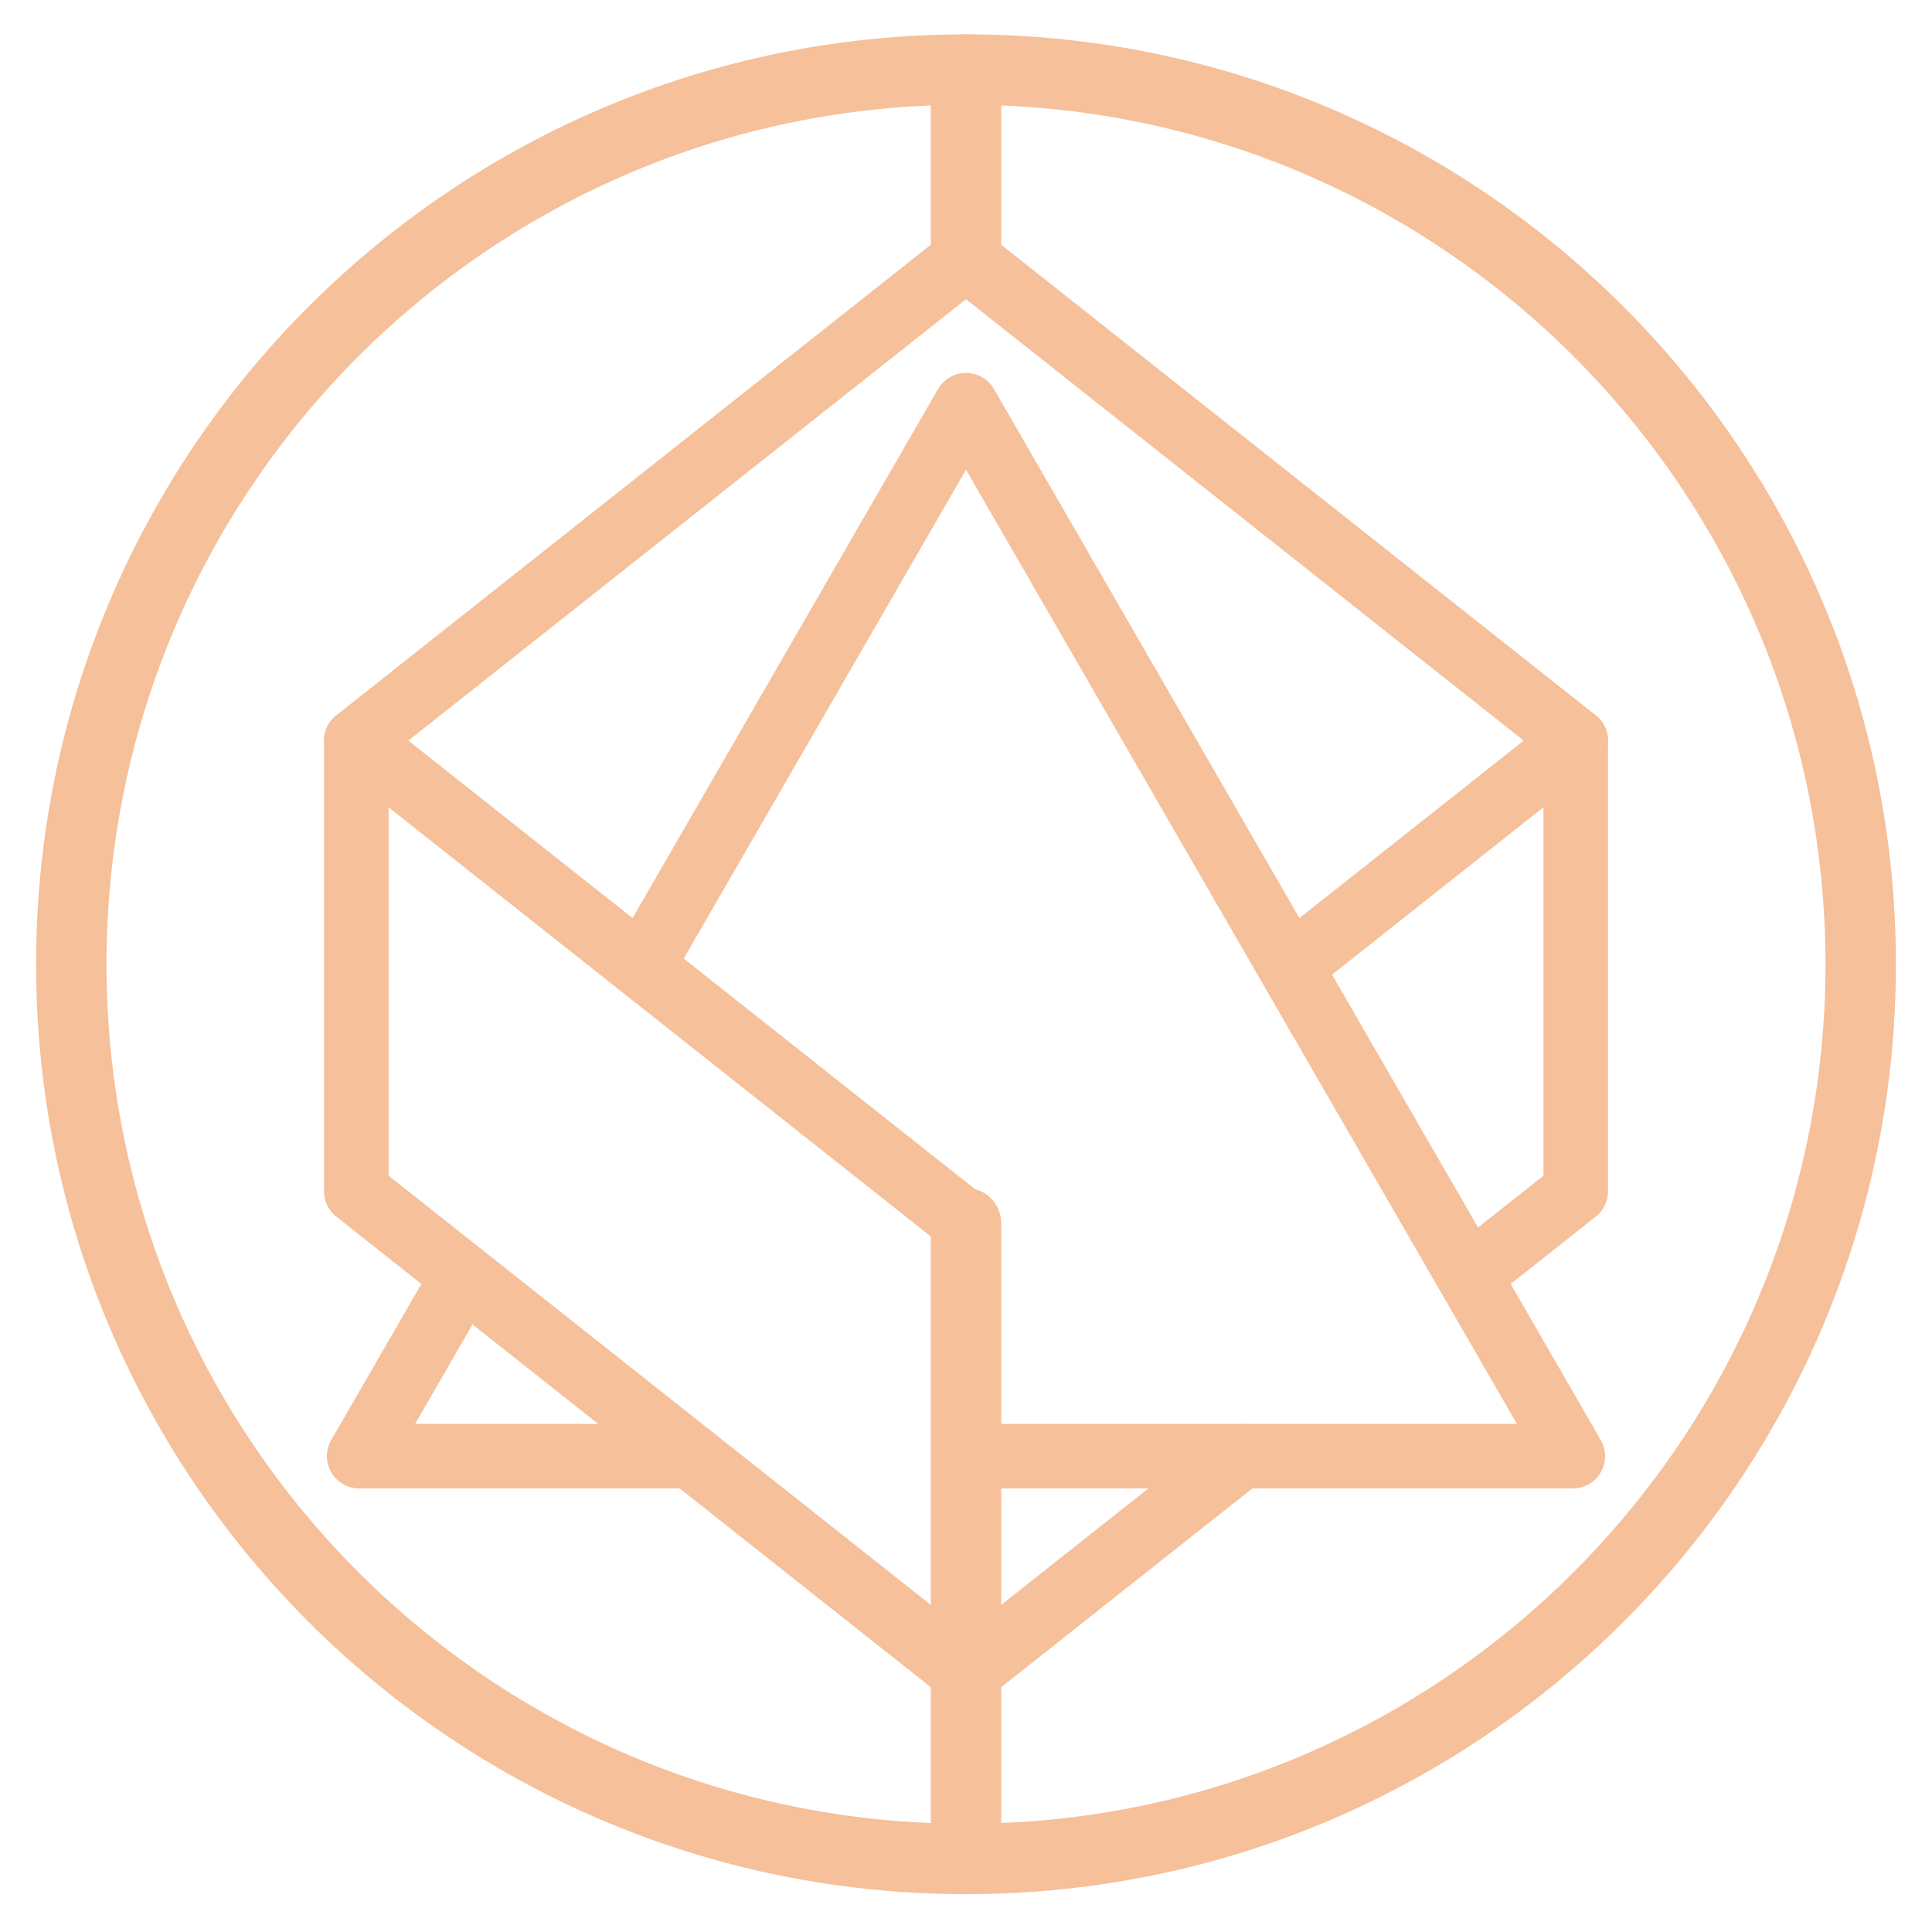
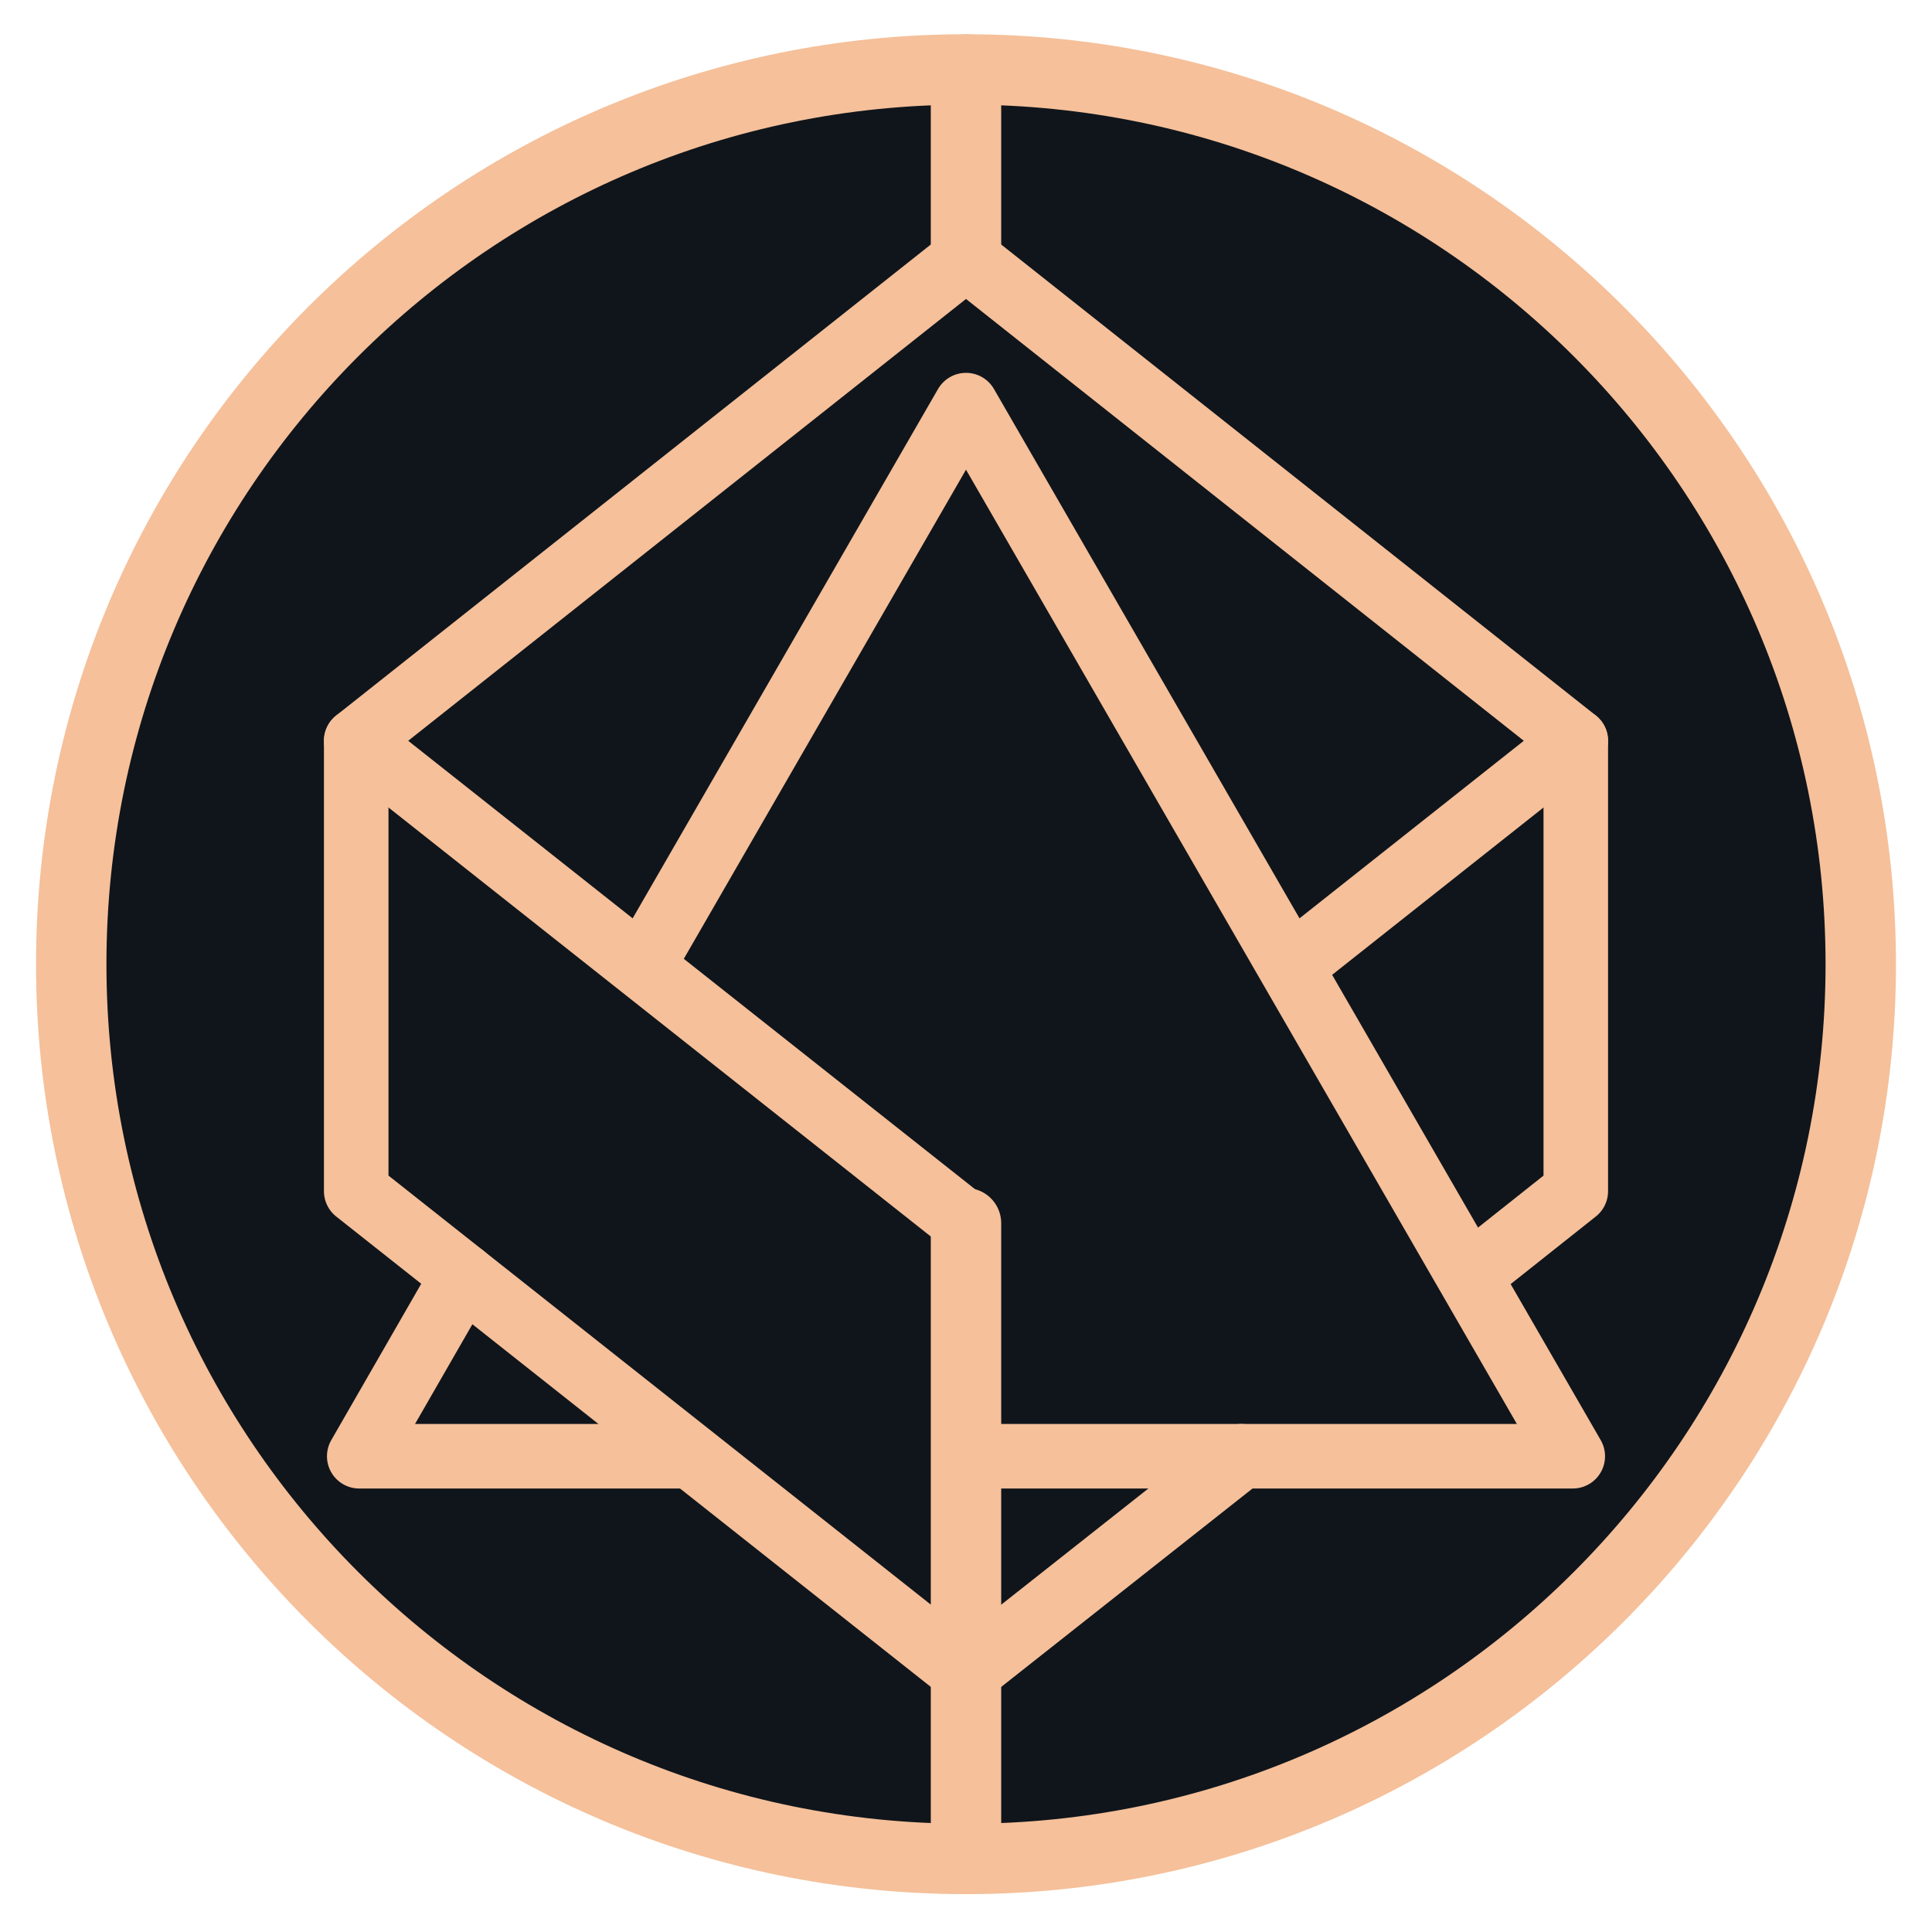
- <svg xmlns="http://www.w3.org/2000/svg" id="Layer_1" data-name="Layer 1" viewBox="0 0 320 320">
-   <defs>
-     <style>.cls-1,.cls-2{fill:none;stroke:#f5c09a;stroke-linecap:round;stroke-linejoin:round;}.cls-1{stroke-width:11.66px;}.cls-2{stroke-width:10.69px;}</style>
-   </defs>
-   <circle class="cls-1" cx="160" cy="159.71" r="148.19" />
-   <line class="cls-1" x1="160" y1="202.59" x2="160" y2="307.91" />
-   <line class="cls-1" x1="160" y1="11.52" x2="160" y2="42.74" />
-   <polyline class="cls-2" points="160 202.59 59.02 122.67 160 42.74 260.99 122.67 215.89 158.36" />
-   <polyline class="cls-2" points="245.47 209.6 260.99 197.32 260.99 122.67" />
-   <polyline class="cls-2" points="59.02 122.67 59.02 197.32 160 277.25 205.56 241.19" />
-   <polyline class="cls-2" points="76.73 211.34 59.49 241.19 114.44 241.19" />
-   <polyline class="cls-2" points="161.94 241.19 260.51 241.19 160 67.11 107.46 158.1" />
+ <svg xmlns="http://www.w3.org/2000/svg" version="1.1" id="Layer_1" x="0px" y="0px" viewBox="0 0 320 320" style="enable-background:new 0 0 320 320;" xml:space="preserve">
+   <style type="text/css">
+ 	.st0{fill:#10151B;stroke:#F5C09A;stroke-width:11.66;stroke-linecap:round;stroke-linejoin:round;}
+ 	.st1{fill:none;stroke:#F5C09A;stroke-width:11.66;stroke-linecap:round;stroke-linejoin:round;}
+ 	.st2{fill:none;stroke:#F5C09A;stroke-width:10.69;stroke-linecap:round;stroke-linejoin:round;}
+ </style>
+   <circle class="st0" cx="160" cy="159.7" r="148.2" />
+   <line class="st1" x1="160" y1="202.6" x2="160" y2="307.9" />
+   <line class="st1" x1="160" y1="11.5" x2="160" y2="42.7" />
+   <polyline class="st2" points="160,202.6 59,122.7 160,42.7 261,122.7 215.9,158.4 " />
+   <polyline class="st2" points="245.5,209.6 261,197.3 261,122.7 " />
+   <polyline class="st2" points="59,122.7 59,197.3 160,277.2 205.6,241.2 " />
+   <polyline class="st2" points="76.7,211.3 59.5,241.2 114.4,241.2 " />
+   <polyline class="st2" points="161.9,241.2 260.5,241.2 160,67.1 107.5,158.1 " />
</svg>
